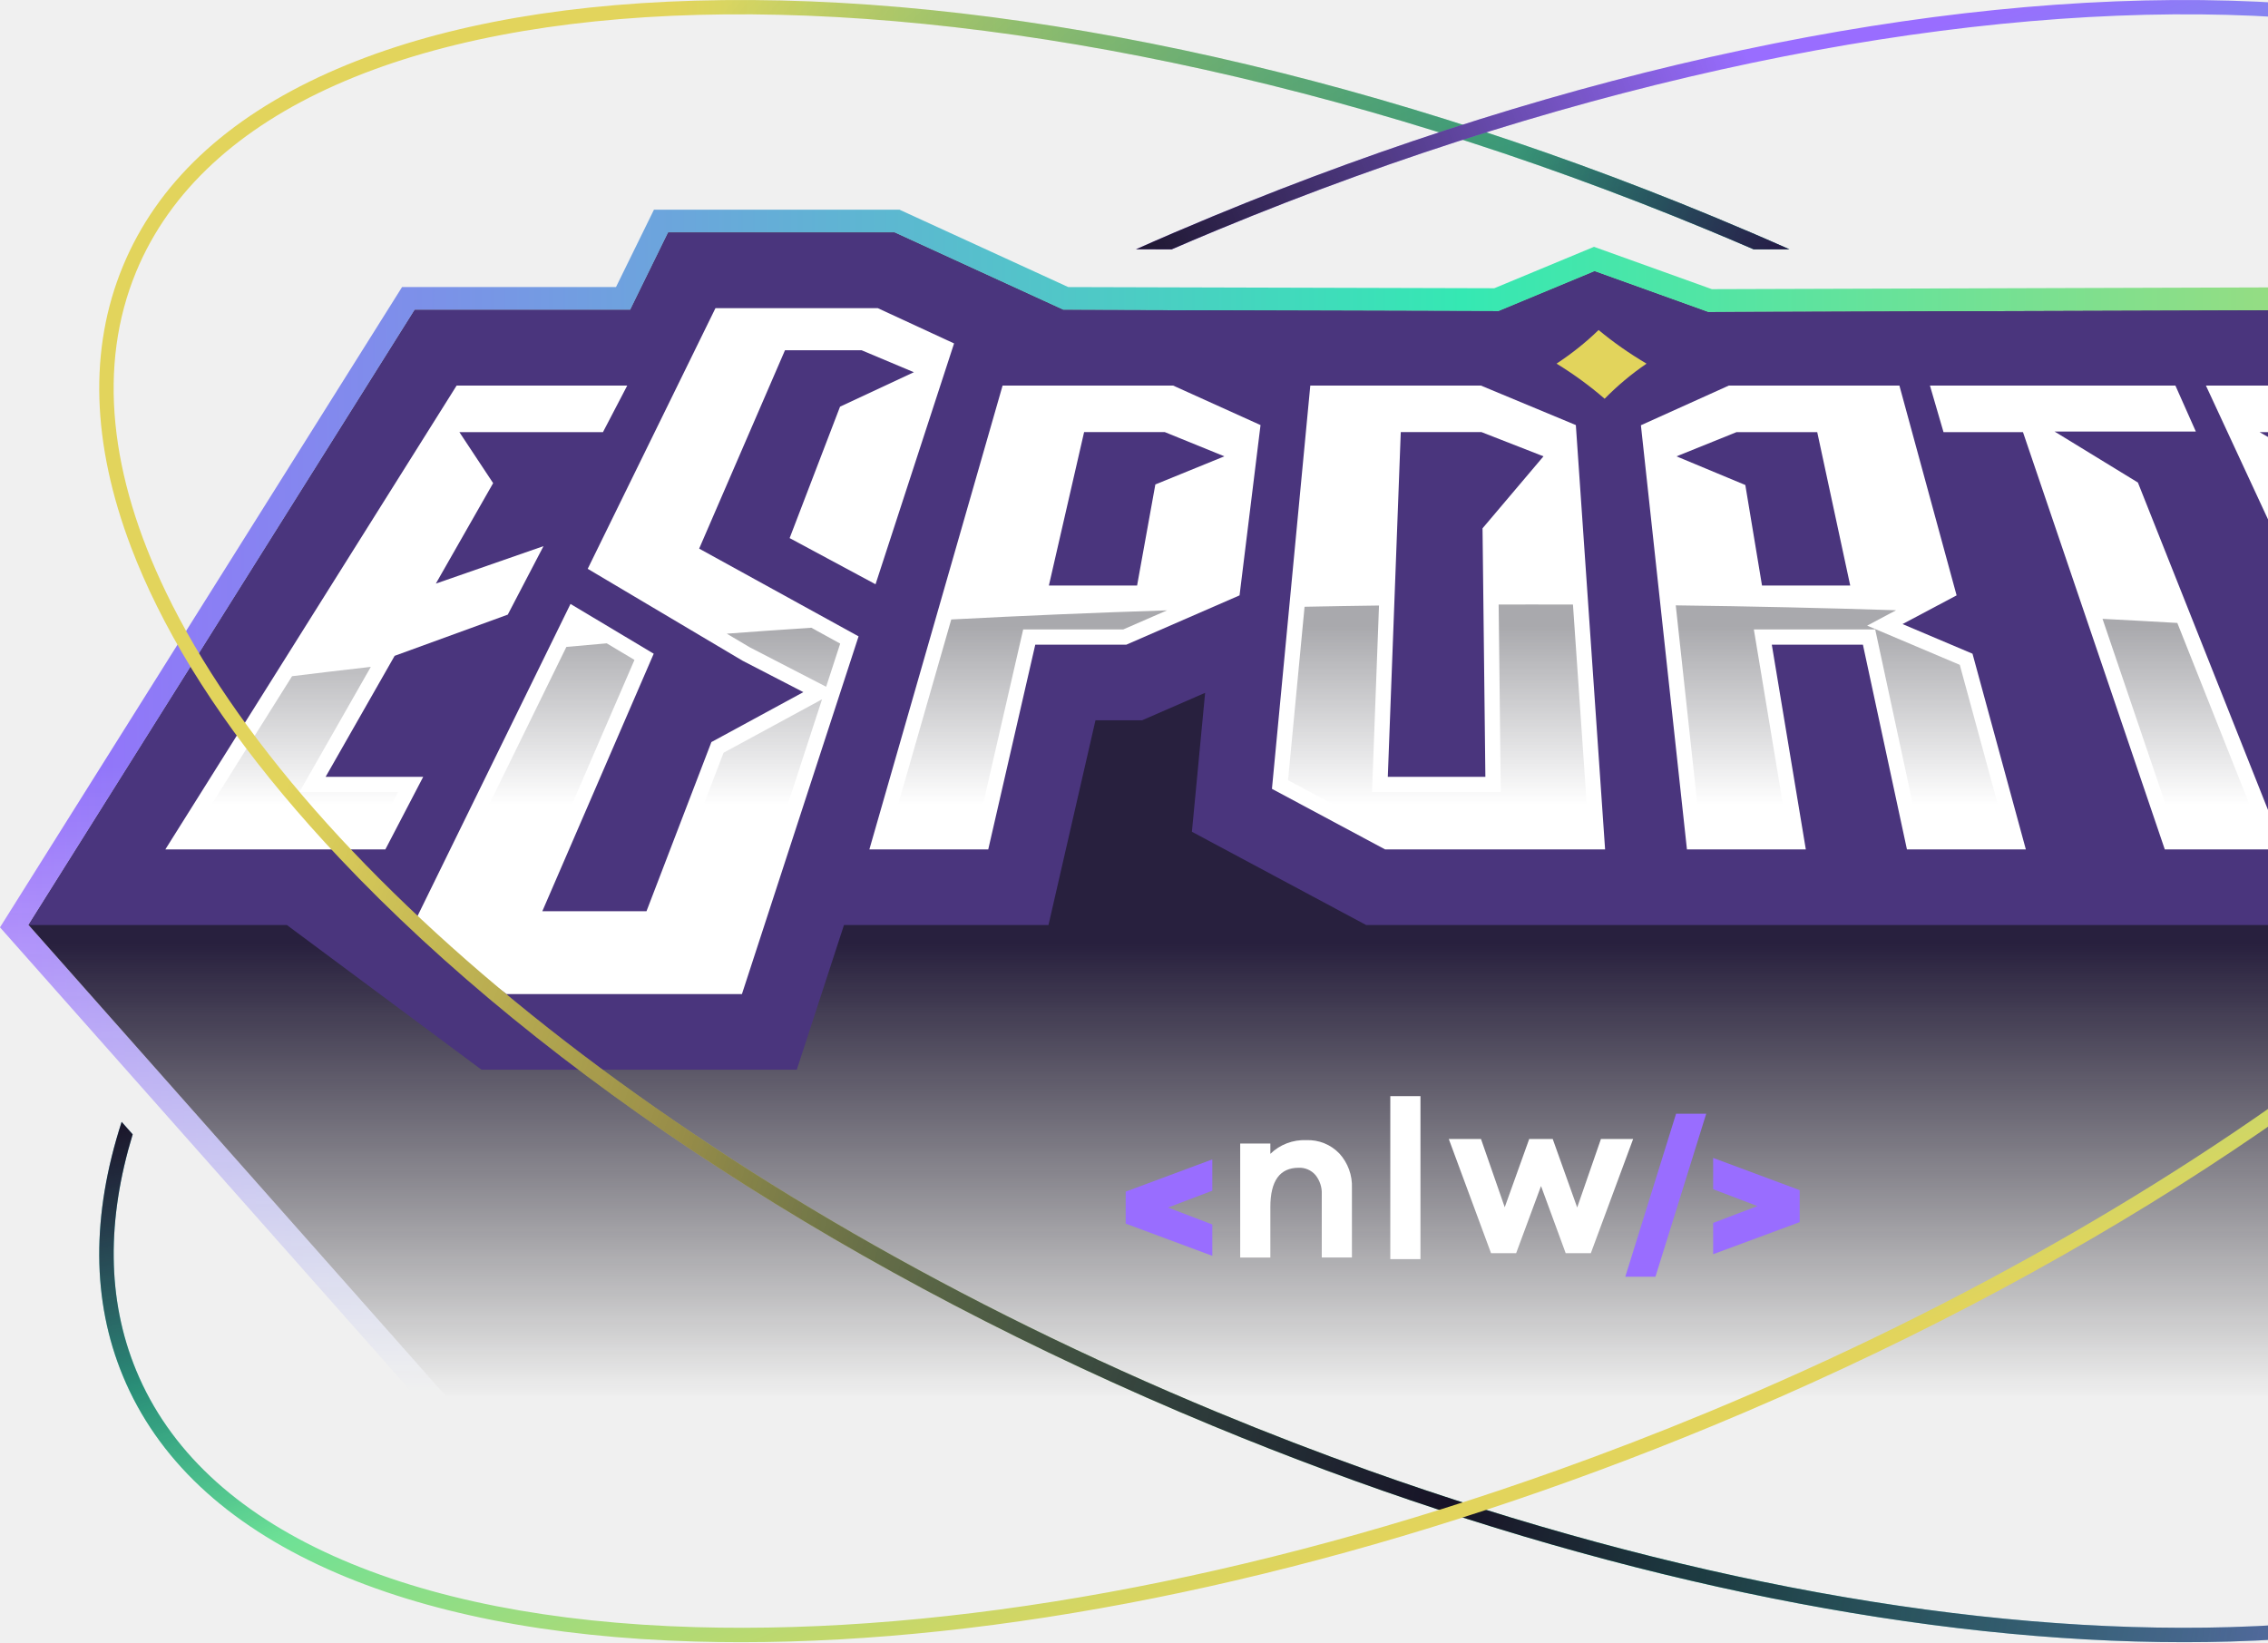
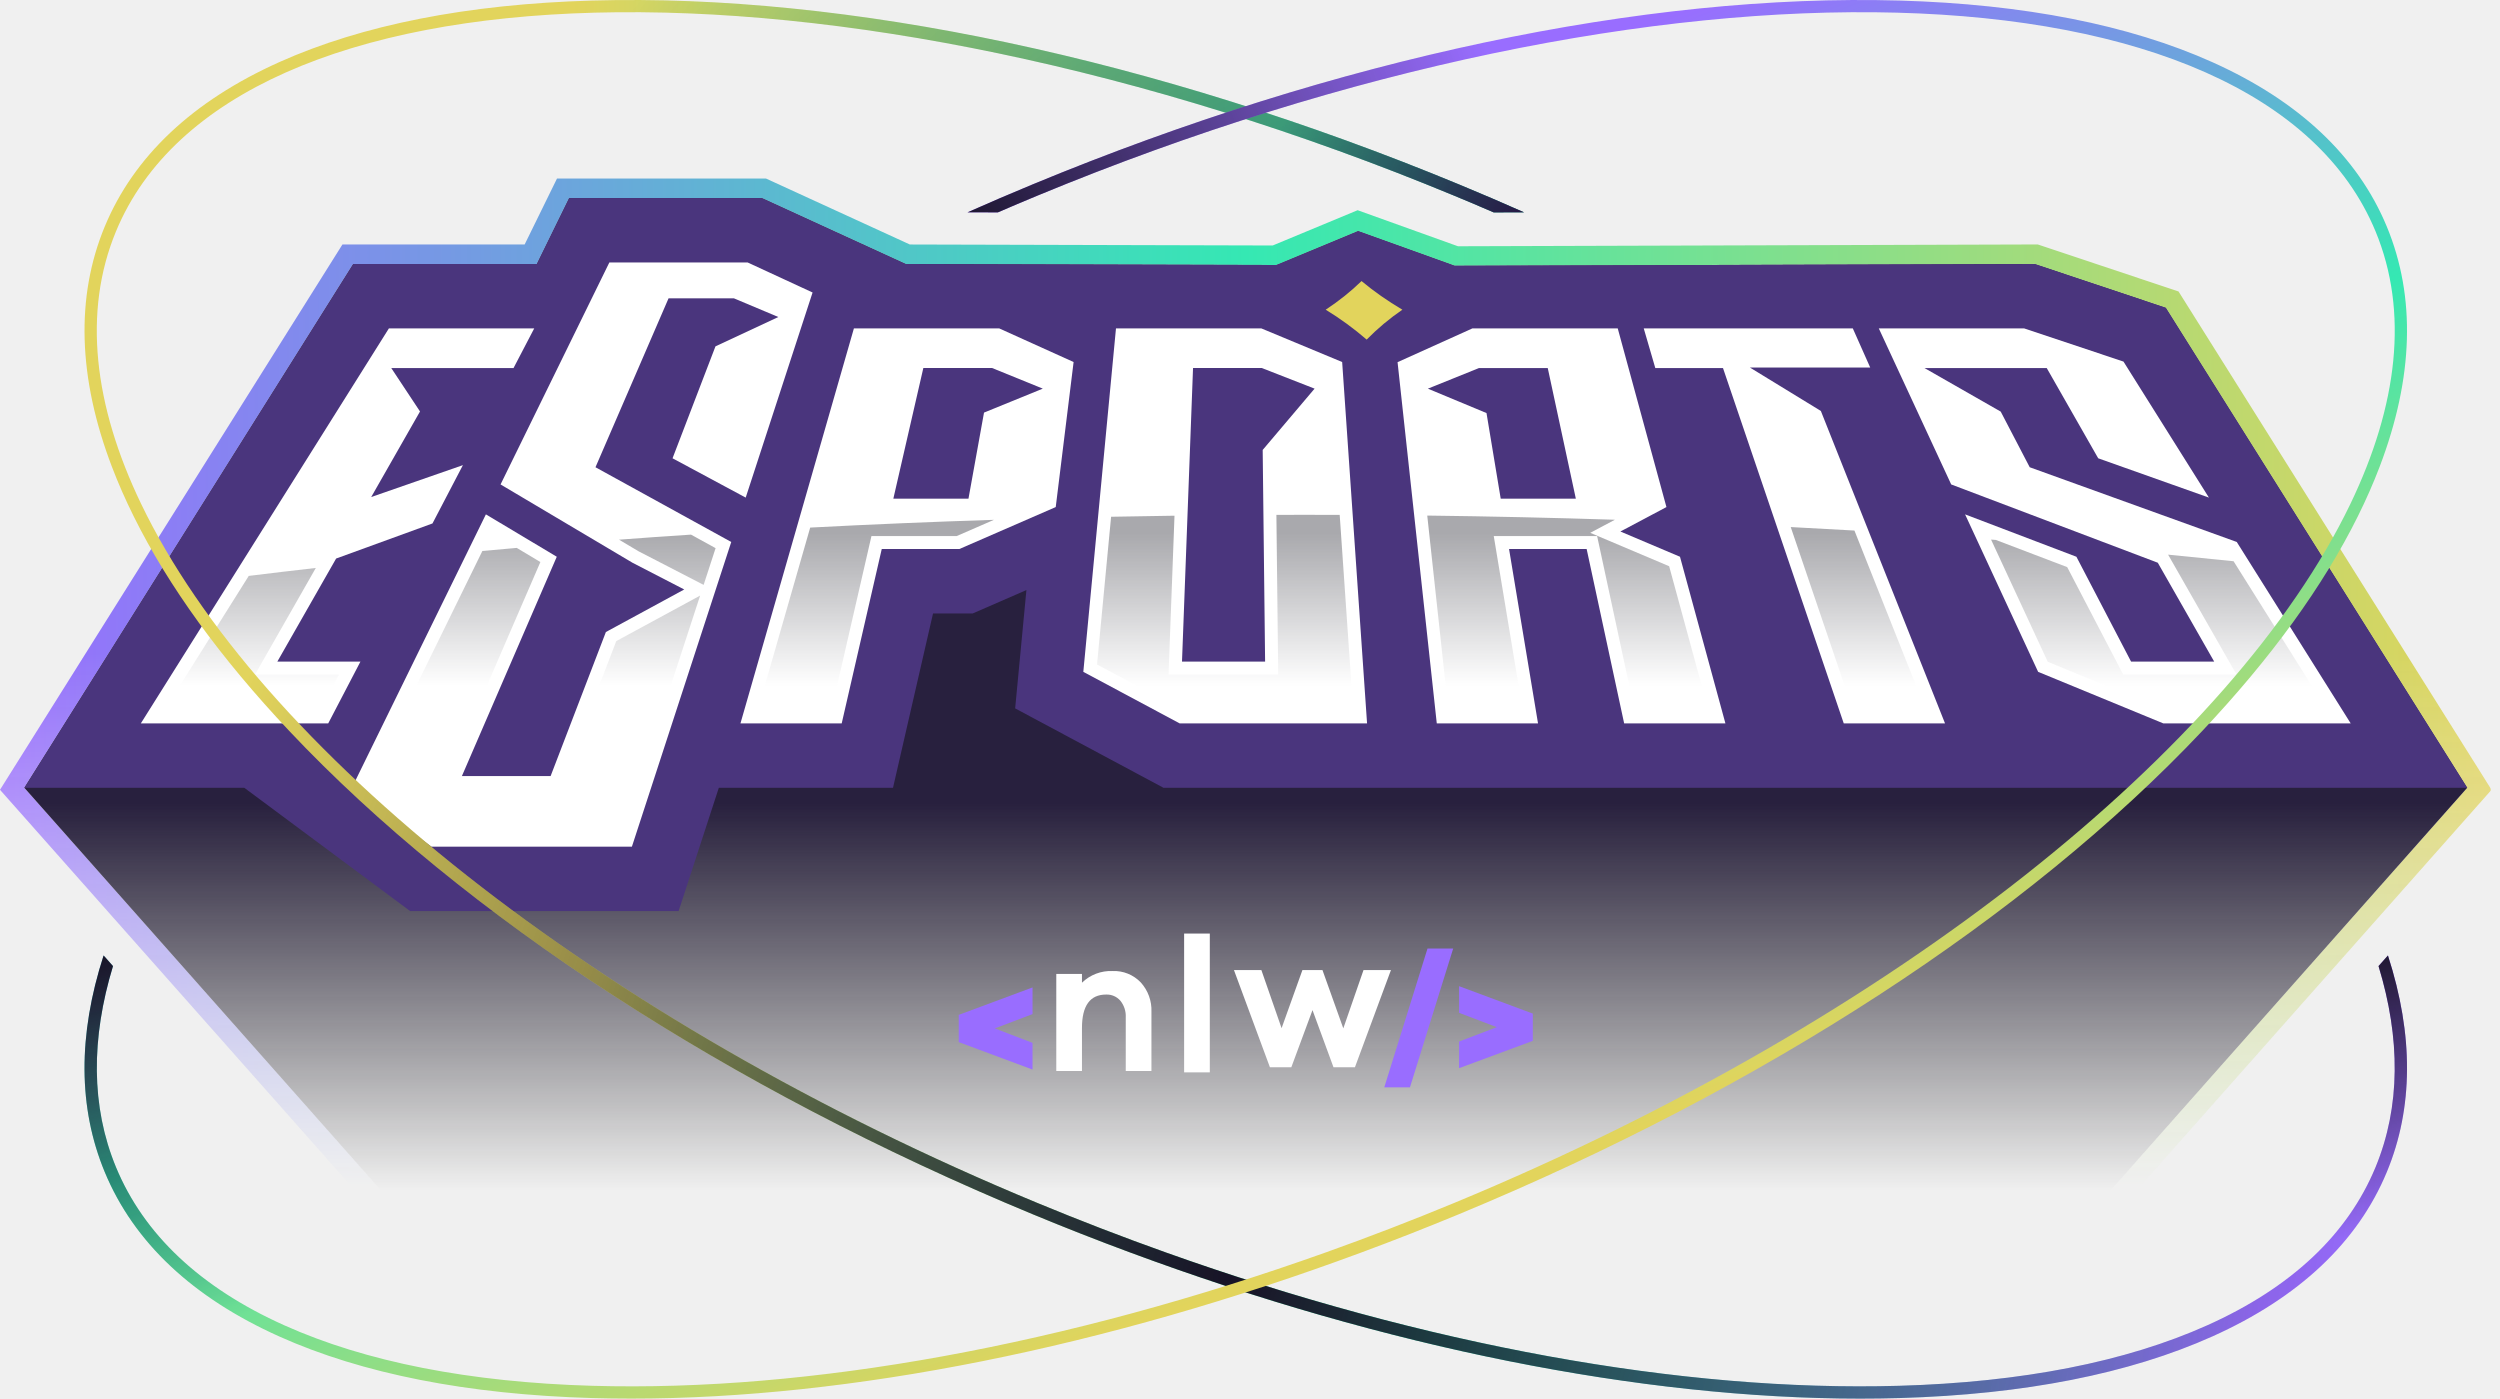
- <svg xmlns="http://www.w3.org/2000/svg" width="703" height="509" viewBox="0 0 703 509" fill="none">
-   <g clip-path="url(#clip0_6_544)">
-     <mask id="mask0_6_544" style="mask-type:alpha" maskUnits="userSpaceOnUse" x="0" y="54" width="907" height="395">
-       <rect y="54.246" width="906.458" height="394.659" fill="url(#paint0_linear_6_544)" />
+ <svg xmlns="http://www.w3.org/2000/svg" width="286" height="160" viewBox="0 0 286 160" fill="none">
+   <g clip-path="url(#clip0_4_179)">
+     <mask id="mask0_4_179" style="mask-type:alpha" maskUnits="userSpaceOnUse" x="0" y="17" width="285" height="125">
+       <rect y="17.052" width="284.938" height="124.058" fill="url(#paint0_linear_4_179)" />
    </mask>
-     <g mask="url(#mask0_6_544)">
-       <path d="M792.848 106.079L741.613 88.964L530.612 89.624L494.086 76.503L463.182 89.341L331.12 88.98L278.793 64.986H202.707L190.938 88.972H124.624L0 287.433L138.728 444.023H768.028L906.756 287.433L792.84 106.071L792.848 106.079ZM764.828 436.924H141.928L8.852 286.71L128.563 96.071H195.38L207.141 72.085H277.244L329.556 96.071L464.589 96.44L494.267 84.105L529.377 96.723L740.465 96.063L788.178 111.999L897.904 286.694L764.828 436.908V436.924Z" fill="url(#paint1_linear_6_544)" />
+     <g mask="url(#mask0_4_179)">
+       <path d="M249.225 33.345L233.12 27.965L166.793 28.173L155.312 24.048L145.597 28.084L104.085 27.97L87.636 20.428H63.719L60.02 27.968H39.175L0 90.352L43.608 139.575H241.423L285.031 90.352L249.223 33.343L249.225 33.345ZM240.418 137.344H44.614L2.783 90.125L40.413 30.199H61.416L65.113 22.659H87.149L103.593 30.199L146.04 30.315L155.369 26.438L166.406 30.404L232.759 30.197L247.757 35.206L282.249 90.12L240.418 137.339V137.344Z" fill="url(#paint1_linear_4_179)" />
    </g>
-     <path d="M897.912 286.709L764.828 436.915H141.928L8.852 286.709L128.563 96.07H195.38L207.141 72.084H277.244L329.564 96.07L464.589 96.447L494.267 84.112L529.377 96.731L740.465 96.07L788.178 112.014L897.912 286.709Z" fill="url(#paint2_linear_6_544)" />
-     <path d="M897.894 286.709L788.184 112.014L740.455 96.078L529.383 96.722L494.273 84.104L464.579 96.439L329.554 96.078L277.242 72.092H207.147L195.386 96.078H128.577L8.858 286.709H88.914L149.253 331.56H246.974L261.605 286.709H324.994L339.562 223.249H354.02L373.548 214.743L369.452 257.809L423.447 286.709H897.894Z" fill="#4A357D" />
-     <path d="M51.251 263.274H119.451L131.173 240.789H100.929L122.328 203.273L157.392 190.505L168.469 169.279L135.096 180.89L152.856 149.75L142.392 133.94H161.881H186.897L194.421 119.514H141.535L51.251 263.274Z" fill="white" />
-     <path d="M221.764 95.519L182.172 176.306L230.176 204.797L249.012 214.53L220.506 230.01L200.388 282.44H168.099L202.628 202.62L176.834 187.195L128.067 286.685L156.991 308.124H229.971L266.127 197.242L216.716 170.048L243.313 108.57H267.086L283.266 115.37L260.38 126.054L244.759 166.786L271.387 181.094L295.727 106.447L272.094 95.519H221.764Z" fill="white" />
-     <path d="M310.766 119.513L269.476 263.272H306.324L320.9 199.812H349.139L384.218 184.537L390.72 131.753L363.644 119.513H310.758H310.766ZM358.117 150.165L352.457 181.494H325.114L336.034 133.931H361.05L379.509 141.439L358.117 150.158V150.165Z" fill="white" />
-     <path d="M406.145 119.513L394.258 244.506L429.322 263.272H497.522L488.457 131.753L459.039 119.513H406.153H406.145ZM459.534 163.743L460.415 240.78H430.171L434.188 133.931H459.204L478.426 141.439L459.542 163.743H459.534Z" fill="white" />
-     <path d="M508.623 131.808L522.892 263.272H559.74L549.197 199.812H577.436L591.084 263.272H627.94L611.407 202.619L589.716 193.436L606.478 184.537L588.749 119.513H535.864L508.623 131.808ZM573.506 181.494H546.162L540.989 150.331L519.653 141.447L538.261 133.939H563.277L573.506 181.502V181.494Z" fill="white" />
-     <path d="M602.421 133.939H627.051L671.006 263.272H707.862L662.673 149.56L636.863 133.766H680.637L674.3 119.513H598.215L602.421 133.939Z" fill="white" />
-     <path d="M803.901 181.094L772.808 131.588L736.644 119.513H683.758L710.11 176.306L785.292 204.797L805.827 240.788H775.575L755.677 202.619L715.158 187.194L741.746 244.506L787.305 263.272H855.505L814.035 197.242L738.688 170.048L728.129 149.796L700.385 133.939H744.875L763.609 166.785L803.901 181.094Z" fill="white" />
-     <path d="M495.507 102.287C491.646 106.053 487.275 109.544 482.472 112.712C487.723 115.912 492.716 119.559 497.378 123.592C501.332 119.559 505.687 115.912 510.373 112.712C505.011 109.544 500.027 106.053 495.507 102.287Z" fill="#E2D45C" />
-     <path d="M92.809 245.505L114.94 206.7C106.732 207.635 98.595 208.594 90.529 209.593L59.782 258.555H116.591L123.391 245.505H92.809Z" fill="url(#paint3_linear_6_544)" />
-     <path d="M251.482 194.568C242.693 195.142 233.958 195.755 225.279 196.408L232.465 200.669L256.074 212.862L260.429 199.489L251.482 194.568ZM224.281 233.318L203.636 287.156H160.923L196.662 204.544L188.062 199.403C183.879 199.765 179.705 200.134 175.554 200.519L134.036 285.229L158.549 303.406H226.545L254.8 216.754L224.281 233.318Z" fill="url(#paint4_linear_6_544)" />
-     <path d="M361.745 189.183L348.168 195.095H317.153L302.577 258.555H275.745L294.857 192.005C316.854 190.85 339.158 189.906 361.745 189.183Z" fill="url(#paint5_linear_6_544)" />
-     <path d="M492.467 258.555H430.509L399.251 241.834L404.369 188.067C412.034 187.91 419.723 187.784 427.443 187.682L425.273 245.505H465.187L464.527 187.375C468.056 187.367 471.594 187.36 475.14 187.36C479.291 187.36 483.434 187.367 487.561 187.383L492.467 258.555Z" fill="url(#paint6_linear_6_544)" />
-     <path d="M621.77 258.555H594.898L581.25 195.095H543.632L554.174 258.555H527.122L519.426 187.634C542.445 187.917 565.22 188.428 587.72 189.151L578.75 193.916L607.461 206.07L621.77 258.555Z" fill="url(#paint7_linear_6_544)" />
-     <path d="M674.893 193.082C667.204 192.634 659.476 192.209 651.709 191.816L674.39 258.555H700.915L674.893 193.082Z" fill="url(#paint8_linear_6_544)" />
-     <path fill-rule="evenodd" clip-rule="evenodd" d="M375.776 369.061V359.36L348.976 369.329H348.921V379.282H348.976L375.776 389.25V379.533L362.042 374.282L375.776 369.061Z" fill="#996DFF" />
-     <path fill-rule="evenodd" clip-rule="evenodd" d="M531.016 388.747V379.046L544.742 373.826L531.016 368.606V358.904L557.777 368.865H557.84V378.826H557.777L531.016 388.739V388.747ZM519.522 345.201L503.783 395.721H513.13L528.869 345.201H519.522Z" fill="#996DFF" />
-     <path fill-rule="evenodd" clip-rule="evenodd" d="M415.157 357.528C417.815 360.453 419.214 364.305 419.049 368.251V389.769H409.701V370.225C409.811 368.047 409.112 365.909 407.752 364.21C406.454 362.701 404.536 361.868 402.547 361.954C396.698 361.954 393.766 366.011 393.766 374.132V389.777H384.418V354.446H393.766V357.638C396.729 354.753 400.755 353.22 404.89 353.393C408.742 353.228 412.484 354.737 415.149 357.528H415.157Z" fill="white" />
-     <path fill-rule="evenodd" clip-rule="evenodd" d="M430.943 339.753V390.272H440.291V339.753H430.943Z" fill="white" />
-     <path fill-rule="evenodd" clip-rule="evenodd" d="M493.105 388.425H485.306L477.664 367.615L469.952 388.425H462.169L449.071 353.031H459.055L466.414 374.195L474.001 353.031H481.288L488.875 374.266L496.234 353.031H506.218L493.105 388.425Z" fill="white" />
-     <path d="M38.107 82.486C48.689 56.927 70.057 36.785 101.598 22.627C131.819 9.057 170.113 1.51 215.405 0.205C308.252 -2.476 420.336 21.282 530.99 67.124C538.946 70.418 546.832 73.799 554.631 77.266L543.601 77.297C538.868 75.245 534.096 73.225 529.284 71.236C302.576 -22.665 84.075 -16.855 42.219 84.192C30.096 113.453 34.097 147.534 51.409 183.477C93.855 271.67 216.395 371.051 377.466 437.765C393.048 444.22 408.646 450.226 424.22 455.784C518.71 489.527 612.037 506.626 691.22 504.338C735.93 503.049 773.643 495.635 803.329 482.31C833.809 468.63 854.398 449.283 864.532 424.809C873.675 402.725 873.644 377.898 865.633 351.593L869.053 347.733C878.44 376.727 878.314 403.197 868.652 426.515C858.062 452.074 836.702 472.215 805.152 486.374C774.932 499.944 736.645 507.491 691.354 508.796C686.621 508.93 681.841 509 677.014 509C597.194 509 504.481 490.392 411.201 455.784C399.385 451.405 387.569 446.767 375.76 441.877C265.107 396.043 169.052 333.597 105.293 266.041C80.222 239.477 61.228 213.266 48.642 187.88C45.607 181.771 42.95 175.718 40.67 169.719C28.382 137.4 27.517 108.052 38.107 82.486Z" fill="url(#paint9_linear_6_544)" />
-     <path d="M38.107 82.486C48.689 56.927 70.057 36.785 101.598 22.627C131.819 9.057 170.113 1.51 215.405 0.205C308.252 -2.476 420.336 21.282 530.99 67.124C538.946 70.418 546.832 73.799 554.631 77.266L543.601 77.297C538.868 75.245 534.096 73.225 529.284 71.236C302.576 -22.665 84.075 -16.855 42.219 84.192C30.096 113.453 34.097 147.534 51.409 183.477C93.855 271.67 216.395 371.051 377.466 437.765C393.048 444.22 408.646 450.226 424.22 455.784C518.71 489.527 612.037 506.626 691.22 504.338C735.93 503.049 773.643 495.635 803.329 482.31C833.809 468.63 854.398 449.283 864.532 424.809C873.675 402.725 873.644 377.898 865.633 351.593L869.053 347.733C878.44 376.727 878.314 403.197 868.652 426.515C858.062 452.074 836.702 472.215 805.152 486.374C774.932 499.944 736.645 507.491 691.354 508.796C686.621 508.93 681.841 509 677.014 509C597.194 509 504.481 490.392 411.201 455.784C399.385 451.405 387.569 446.767 375.76 441.877C265.107 396.043 169.052 333.597 105.293 266.041C80.222 239.477 61.228 213.266 48.642 187.88C45.607 181.771 42.95 175.718 40.67 169.719C28.382 137.4 27.517 108.052 38.107 82.486Z" fill="url(#paint10_radial_6_544)" />
-     <path d="M38.107 82.486C48.689 56.927 70.057 36.785 101.598 22.627C131.819 9.057 170.113 1.51 215.405 0.205C308.252 -2.476 420.336 21.282 530.99 67.124C538.946 70.418 546.832 73.799 554.631 77.266L543.601 77.297C538.868 75.245 534.096 73.225 529.284 71.236C302.576 -22.665 84.075 -16.855 42.219 84.192C30.096 113.453 34.097 147.534 51.409 183.477C93.855 271.67 216.395 371.051 377.466 437.765C393.048 444.22 408.646 450.226 424.22 455.784C518.71 489.527 612.037 506.626 691.22 504.338C735.93 503.049 773.643 495.635 803.329 482.31C833.809 468.63 854.398 449.283 864.532 424.809C873.675 402.725 873.644 377.898 865.633 351.593L869.053 347.733C878.44 376.727 878.314 403.197 868.652 426.515C858.062 452.074 836.702 472.215 805.152 486.374C774.932 499.944 736.645 507.491 691.354 508.796C686.621 508.93 681.841 509 677.014 509C597.194 509 504.481 490.392 411.201 455.784C399.385 451.405 387.569 446.767 375.76 441.877C265.107 396.043 169.052 333.597 105.293 266.041C80.222 239.477 61.228 213.266 48.642 187.88C45.607 181.771 42.95 175.718 40.67 169.719C28.382 137.4 27.517 108.052 38.107 82.486Z" fill="url(#paint11_radial_6_544)" />
-     <path d="M38.107 82.486C48.689 56.927 70.057 36.785 101.598 22.627C131.819 9.057 170.113 1.51 215.405 0.205C308.252 -2.476 420.336 21.282 530.99 67.124C538.946 70.418 546.832 73.799 554.631 77.266L543.601 77.297C538.868 75.245 534.096 73.225 529.284 71.236C302.576 -22.665 84.075 -16.855 42.219 84.192C30.096 113.453 34.097 147.534 51.409 183.477C93.855 271.67 216.395 371.051 377.466 437.765C393.048 444.22 408.646 450.226 424.22 455.784C518.71 489.527 612.037 506.626 691.22 504.338C735.93 503.049 773.643 495.635 803.329 482.31C833.809 468.63 854.398 449.283 864.532 424.809C873.675 402.725 873.644 377.898 865.633 351.593L869.053 347.733C878.44 376.727 878.314 403.197 868.652 426.515C858.062 452.074 836.702 472.215 805.152 486.374C774.932 499.944 736.645 507.491 691.354 508.796C686.621 508.93 681.841 509 677.014 509C597.194 509 504.481 490.392 411.201 455.784C399.385 451.405 387.569 446.767 375.76 441.877C265.107 396.043 169.052 333.597 105.293 266.041C80.222 239.477 61.228 213.266 48.642 187.88C45.607 181.771 42.95 175.718 40.67 169.719C28.382 137.4 27.517 108.052 38.107 82.486Z" fill="url(#paint12_radial_6_544)" />
-     <path d="M868.651 82.486C858.069 56.927 836.701 36.785 805.16 22.627C774.939 9.057 736.645 1.51 691.353 0.205C598.506 -2.476 486.422 21.282 375.768 67.124C367.812 70.418 359.926 73.799 352.128 77.266L363.158 77.297C367.89 75.245 372.662 73.225 377.474 71.236C604.182 -22.665 822.684 -16.855 864.54 84.192C876.662 113.453 872.661 147.534 855.349 183.477C812.904 271.67 690.363 371.051 529.292 437.765C513.71 444.22 498.112 450.226 482.538 455.784C388.048 489.527 294.721 506.626 215.538 504.338C170.828 503.049 133.115 495.635 103.43 482.31C72.95 468.63 52.36 449.283 42.226 424.809C33.083 402.725 33.114 377.898 41.125 351.593L37.706 347.733C28.319 376.727 28.444 403.197 38.106 426.515C48.696 452.074 70.056 472.215 101.606 486.374C131.826 499.944 170.113 507.491 215.404 508.796C220.137 508.93 224.917 509 229.744 509C309.564 509 402.278 490.392 495.557 455.784C507.373 451.405 519.189 446.767 530.998 441.877C641.651 396.043 737.706 333.597 801.465 266.041C826.536 239.477 845.53 213.266 858.116 187.88C861.151 181.771 863.808 175.718 866.088 169.719C878.376 137.4 879.241 108.052 868.651 82.486Z" fill="url(#paint13_linear_6_544)" />
-     <path d="M868.651 82.486C858.069 56.927 836.701 36.785 805.16 22.627C774.939 9.057 736.645 1.51 691.353 0.205C598.506 -2.476 486.422 21.282 375.768 67.124C367.812 70.418 359.926 73.799 352.128 77.266L363.158 77.297C367.89 75.245 372.662 73.225 377.474 71.236C604.182 -22.665 822.684 -16.855 864.54 84.192C876.662 113.453 872.661 147.534 855.349 183.477C812.904 271.67 690.363 371.051 529.292 437.765C513.71 444.22 498.112 450.226 482.538 455.784C388.048 489.527 294.721 506.626 215.538 504.338C170.828 503.049 133.115 495.635 103.43 482.31C72.95 468.63 52.36 449.283 42.226 424.809C33.083 402.725 33.114 377.898 41.125 351.593L37.706 347.733C28.319 376.727 28.444 403.197 38.106 426.515C48.696 452.074 70.056 472.215 101.606 486.374C131.826 499.944 170.113 507.491 215.404 508.796C220.137 508.93 224.917 509 229.744 509C309.564 509 402.278 490.392 495.557 455.784C507.373 451.405 519.189 446.767 530.998 441.877C641.651 396.043 737.706 333.597 801.465 266.041C826.536 239.477 845.53 213.266 858.116 187.88C861.151 181.771 863.808 175.718 866.088 169.719C878.376 137.4 879.241 108.052 868.651 82.486Z" fill="url(#paint14_radial_6_544)" />
-     <path d="M868.651 82.486C858.069 56.927 836.701 36.785 805.16 22.627C774.939 9.057 736.645 1.51 691.353 0.205C598.506 -2.476 486.422 21.282 375.768 67.124C367.812 70.418 359.926 73.799 352.128 77.266L363.158 77.297C367.89 75.245 372.662 73.225 377.474 71.236C604.182 -22.665 822.684 -16.855 864.54 84.192C876.662 113.453 872.661 147.534 855.349 183.477C812.904 271.67 690.363 371.051 529.292 437.765C513.71 444.22 498.112 450.226 482.538 455.784C388.048 489.527 294.721 506.626 215.538 504.338C170.828 503.049 133.115 495.635 103.43 482.31C72.95 468.63 52.36 449.283 42.226 424.809C33.083 402.725 33.114 377.898 41.125 351.593L37.706 347.733C28.319 376.727 28.444 403.197 38.106 426.515C48.696 452.074 70.056 472.215 101.606 486.374C131.826 499.944 170.113 507.491 215.404 508.796C220.137 508.93 224.917 509 229.744 509C309.564 509 402.278 490.392 495.557 455.784C507.373 451.405 519.189 446.767 530.998 441.877C641.651 396.043 737.706 333.597 801.465 266.041C826.536 239.477 845.53 213.266 858.116 187.88C861.151 181.771 863.808 175.718 866.088 169.719C878.376 137.4 879.241 108.052 868.651 82.486Z" fill="url(#paint15_radial_6_544)" />
+     <path d="M282.251 90.125L240.418 137.341H44.614L2.783 90.125L40.413 30.199H61.416L65.113 22.659H87.149L103.596 30.199L146.04 30.317L155.369 26.44L166.405 30.407L232.759 30.199L247.757 35.211L282.251 90.125Z" fill="url(#paint2_linear_4_179)" />
+     <path d="M282.246 90.125L247.759 35.211L232.756 30.201L166.407 30.404L155.371 26.438L146.037 30.315L103.593 30.201L87.149 22.661H65.115L61.418 30.201H40.417L2.785 90.125H27.95L46.916 104.223H77.634L82.233 90.125H102.159L106.739 70.177H111.283L117.422 67.503L116.134 81.04L133.107 90.125H282.246Z" fill="#4A357D" />
+     <path d="M16.11 82.758H37.548L41.233 75.69H31.726L38.453 63.897L49.475 59.884L52.957 53.211L42.466 56.861L48.049 47.073L44.76 42.103H50.886H58.749L61.115 37.568H44.49L16.11 82.758Z" fill="white" />
+     <path d="M69.71 30.026L57.264 55.42L72.354 64.376L78.275 67.436L69.314 72.302L62.99 88.783H52.841L63.695 63.692L55.586 58.843L40.257 90.117L49.349 96.856H72.29L83.655 62.002L68.123 53.453L76.483 34.128H83.957L89.042 36.266L81.849 39.624L76.938 52.428L85.308 56.925L92.959 33.461L85.531 30.026H69.71Z" fill="white" />
+     <path d="M97.687 37.568L84.708 82.757H96.291L100.872 62.809H109.749L120.776 58.008L122.82 41.416L114.309 37.568H97.684H97.687ZM112.571 47.203L110.792 57.051H102.197L105.63 42.1H113.493L119.296 44.46L112.571 47.201V47.203Z" fill="white" />
+     <path d="M127.668 37.568L123.932 76.859L134.954 82.757H156.392L153.543 41.416L144.295 37.568H127.671H127.668ZM144.451 51.471L144.728 75.687H135.221L136.483 42.1H144.347L150.389 44.46L144.453 51.471H144.451Z" fill="white" />
+     <path d="M159.881 41.433L164.367 82.757H175.95L172.636 62.809H181.513L185.803 82.757H197.388L192.191 63.692L185.373 60.805L190.641 58.008L185.069 37.568H168.444L159.881 41.433ZM180.277 57.051H171.682L170.056 47.255L163.349 44.463L169.198 42.103H177.062L180.277 57.054V57.051Z" fill="white" />
+     <path d="M189.366 42.103H197.109L210.925 82.757H222.511L208.306 47.013L200.193 42.048H213.953L211.961 37.568H188.044L189.366 42.103Z" fill="white" />
+     <path d="M252.7 56.925L242.926 41.364L231.558 37.568H214.934L223.217 55.42L246.85 64.376L253.305 75.69H243.796L237.541 63.692L224.804 58.843L233.162 76.859L247.483 82.757H268.921L255.885 62.001L232.2 53.453L228.882 47.087L220.16 42.103H234.145L240.034 52.428L252.7 56.925Z" fill="white" />
+     <path d="M155.759 32.153C154.545 33.337 153.171 34.434 151.661 35.43C153.312 36.436 154.881 37.583 156.347 38.85C157.59 37.583 158.959 36.436 160.432 35.43C158.746 34.434 157.179 33.337 155.759 32.153Z" fill="#E2D45C" />
+     <path d="M29.174 77.172L36.13 64.974C33.55 65.268 30.992 65.57 28.457 65.884L18.792 81.275H36.649L38.787 77.172H29.174Z" fill="url(#paint3_linear_4_179)" />
+     <path d="M79.051 61.161C76.288 61.341 73.543 61.534 70.815 61.739L73.073 63.079L80.495 66.912L81.864 62.708L79.051 61.161ZM70.501 73.342L64.011 90.265H50.585L61.819 64.297L59.116 62.681C57.801 62.794 56.489 62.91 55.184 63.032L42.133 89.66L49.839 95.373H71.213L80.094 68.135L70.501 73.342Z" fill="url(#paint4_linear_4_179)" />
+     <path d="M113.711 59.468L109.444 61.326H99.694L95.113 81.275H86.678L92.686 60.355C99.6 59.992 106.611 59.695 113.711 59.468Z" fill="url(#paint5_linear_4_179)" />
+     <path d="M154.803 81.275H135.327L125.501 76.018L127.11 59.117C129.519 59.068 131.936 59.028 134.363 58.996L133.681 77.172H146.228L146.02 58.9C147.13 58.897 148.242 58.895 149.356 58.895C150.661 58.895 151.963 58.897 153.261 58.902L154.803 81.275Z" fill="url(#paint6_linear_4_179)" />
+     <path d="M195.448 81.275H187.001L182.711 61.327H170.886L174.2 81.275H165.696L163.277 58.981C170.513 59.07 177.672 59.231 184.745 59.458L181.925 60.956L190.95 64.776L195.448 81.275Z" fill="url(#paint7_linear_4_179)" />
+     <path d="M212.147 60.694C209.73 60.553 207.301 60.419 204.859 60.296L211.989 81.275H220.327L212.147 60.694Z" fill="url(#paint8_linear_4_179)" />
+     <path d="M255.52 64.206C253.042 63.946 250.546 63.694 248.03 63.452L255.859 77.173H242.897L236.487 64.878L228.324 61.769C228.141 61.754 227.961 61.742 227.778 61.73L234.265 75.71L247.775 81.275H266.241L255.52 64.206Z" fill="url(#paint9_linear_4_179)" />
+     <path fill-rule="evenodd" clip-rule="evenodd" d="M118.122 116.011V112.962L109.698 116.095H109.68V119.224H109.698L118.122 122.358V119.303L113.805 117.652L118.122 116.011Z" fill="#996DFF" />
+     <path fill-rule="evenodd" clip-rule="evenodd" d="M166.92 122.2V119.15L171.235 117.509L166.92 115.868V112.819L175.333 115.95H175.352V119.081H175.333L166.92 122.197V122.2ZM163.307 108.511L158.36 124.392H161.298L166.246 108.511H163.307Z" fill="#996DFF" />
+     <path fill-rule="evenodd" clip-rule="evenodd" d="M130.501 112.386C131.337 113.305 131.776 114.516 131.725 115.757V122.521H128.786V116.377C128.821 115.693 128.601 115.02 128.173 114.487C127.766 114.012 127.163 113.75 126.537 113.777C124.699 113.777 123.777 115.053 123.777 117.605V122.523H120.839V111.417H123.777V112.421C124.709 111.514 125.974 111.032 127.274 111.086C128.485 111.034 129.661 111.509 130.499 112.386H130.501Z" fill="white" />
+     <path fill-rule="evenodd" clip-rule="evenodd" d="M135.464 106.799V122.679H138.402V106.799H135.464Z" fill="white" />
+     <path fill-rule="evenodd" clip-rule="evenodd" d="M155.003 122.098H152.552L150.15 115.557L147.726 122.098H145.279L141.162 110.972H144.3L146.613 117.625L148.998 110.972H151.289L153.674 117.647L155.987 110.972H159.126L155.003 122.098Z" fill="white" />
+     <path d="M11.979 25.929C15.305 17.895 22.022 11.563 31.937 7.112C41.436 2.847 53.474 0.475 67.711 0.064C96.897 -0.778 132.129 6.69 166.913 21.1C169.413 22.135 171.892 23.198 174.344 24.288L170.876 24.298C169.389 23.653 167.889 23.018 166.376 22.392C95.112 -7.125 26.428 -5.298 13.271 26.465C9.46 35.663 10.718 46.376 16.16 57.675C29.502 85.397 68.022 116.637 118.654 137.608C123.552 139.637 128.455 141.525 133.35 143.272C163.052 153.879 192.389 159.254 217.279 158.535C231.334 158.129 243.188 155.799 252.52 151.61C262.101 147.31 268.573 141.228 271.759 133.535C274.633 126.593 274.623 118.789 272.105 110.52L273.18 109.307C276.13 118.421 276.091 126.742 273.054 134.072C269.725 142.106 263.01 148.437 253.093 152.888C243.594 157.153 231.559 159.526 217.322 159.936C215.834 159.978 214.331 160 212.814 160C187.723 160 158.579 154.151 129.258 143.272C125.543 141.896 121.829 140.438 118.117 138.9C83.334 124.493 53.14 104.864 33.098 83.628C25.217 75.278 19.247 67.038 15.29 59.059C14.336 57.138 13.501 55.236 12.784 53.35C8.922 43.191 8.65 33.965 11.979 25.929Z" fill="url(#paint10_linear_4_179)" />
+     <path d="M11.979 25.929C15.305 17.895 22.022 11.563 31.937 7.112C41.436 2.847 53.474 0.475 67.711 0.064C96.897 -0.778 132.129 6.69 166.913 21.1C169.413 22.135 171.892 23.198 174.344 24.288L170.876 24.298C169.389 23.653 167.889 23.018 166.376 22.392C95.112 -7.125 26.428 -5.298 13.271 26.465C9.46 35.663 10.718 46.376 16.16 57.675C29.502 85.397 68.022 116.637 118.654 137.608C123.552 139.637 128.455 141.525 133.35 143.272C163.052 153.879 192.389 159.254 217.279 158.535C231.334 158.129 243.188 155.799 252.52 151.61C262.101 147.31 268.573 141.228 271.759 133.535C274.633 126.593 274.623 118.789 272.105 110.52L273.18 109.307C276.13 118.421 276.091 126.742 273.054 134.072C269.725 142.106 263.01 148.437 253.093 152.888C243.594 157.153 231.559 159.526 217.322 159.936C215.834 159.978 214.331 160 212.814 160C187.723 160 158.579 154.151 129.258 143.272C125.543 141.896 121.829 140.438 118.117 138.9C83.334 124.493 53.14 104.864 33.098 83.628C25.217 75.278 19.247 67.038 15.29 59.059C14.336 57.138 13.501 55.236 12.784 53.35C8.922 43.191 8.65 33.965 11.979 25.929Z" fill="url(#paint11_radial_4_179)" />
+     <path d="M11.979 25.929C15.305 17.895 22.022 11.563 31.937 7.112C41.436 2.847 53.474 0.475 67.711 0.064C96.897 -0.778 132.129 6.69 166.913 21.1C169.413 22.135 171.892 23.198 174.344 24.288L170.876 24.298C169.389 23.653 167.889 23.018 166.376 22.392C95.112 -7.125 26.428 -5.298 13.271 26.465C9.46 35.663 10.718 46.376 16.16 57.675C29.502 85.397 68.022 116.637 118.654 137.608C123.552 139.637 128.455 141.525 133.35 143.272C163.052 153.879 192.389 159.254 217.279 158.535C231.334 158.129 243.188 155.799 252.52 151.61C262.101 147.31 268.573 141.228 271.759 133.535C274.633 126.593 274.623 118.789 272.105 110.52L273.18 109.307C276.13 118.421 276.091 126.742 273.054 134.072C269.725 142.106 263.01 148.437 253.093 152.888C243.594 157.153 231.559 159.526 217.322 159.936C215.834 159.978 214.331 160 212.814 160C187.723 160 158.579 154.151 129.258 143.272C125.543 141.896 121.829 140.438 118.117 138.9C83.334 124.493 53.14 104.864 33.098 83.628C25.217 75.278 19.247 67.038 15.29 59.059C14.336 57.138 13.501 55.236 12.784 53.35C8.922 43.191 8.65 33.965 11.979 25.929Z" fill="url(#paint12_radial_4_179)" />
+     <path d="M11.979 25.929C15.305 17.895 22.022 11.563 31.937 7.112C41.436 2.847 53.474 0.475 67.711 0.064C96.897 -0.778 132.129 6.69 166.913 21.1C169.413 22.135 171.892 23.198 174.344 24.288L170.876 24.298C169.389 23.653 167.889 23.018 166.376 22.392C95.112 -7.125 26.428 -5.298 13.271 26.465C9.46 35.663 10.718 46.376 16.16 57.675C29.502 85.397 68.022 116.637 118.654 137.608C123.552 139.637 128.455 141.525 133.35 143.272C163.052 153.879 192.389 159.254 217.279 158.535C231.334 158.129 243.188 155.799 252.52 151.61C262.101 147.31 268.573 141.228 271.759 133.535C274.633 126.593 274.623 118.789 272.105 110.52L273.18 109.307C276.13 118.421 276.091 126.742 273.054 134.072C269.725 142.106 263.01 148.437 253.093 152.888C243.594 157.153 231.559 159.526 217.322 159.936C215.834 159.978 214.331 160 212.814 160C187.723 160 158.579 154.151 129.258 143.272C125.543 141.896 121.829 140.438 118.117 138.9C83.334 124.493 53.14 104.864 33.098 83.628C25.217 75.278 19.247 67.038 15.29 59.059C14.336 57.138 13.501 55.236 12.784 53.35C8.922 43.191 8.65 33.965 11.979 25.929Z" fill="url(#paint13_radial_4_179)" />
+     <path d="M273.053 25.929C269.727 17.895 263.01 11.563 253.095 7.112C243.596 2.847 231.558 0.475 217.321 0.064C188.136 -0.778 152.903 6.69 118.12 21.1C115.619 22.135 113.14 23.198 110.688 24.288L114.156 24.298C115.643 23.653 117.143 23.018 118.656 22.392C189.92 -7.125 258.604 -5.298 271.761 26.465C275.572 35.663 274.314 46.376 268.872 57.675C255.53 85.397 217.01 116.637 166.379 137.608C161.48 139.637 156.577 141.525 151.682 143.272C121.98 153.879 92.643 159.254 67.753 158.535C53.699 158.129 41.844 155.799 32.512 151.61C22.931 147.31 16.459 141.228 13.273 133.535C10.399 126.593 10.409 118.789 12.927 110.52L11.852 109.307C8.902 118.421 8.941 126.742 11.979 134.072C15.307 142.106 22.022 148.437 31.939 152.888C41.438 157.153 53.474 159.526 67.711 159.936C69.198 159.978 70.701 160 72.218 160C97.309 160 126.453 154.151 155.774 143.272C159.489 141.896 163.203 140.438 166.915 138.9C201.698 124.493 231.892 104.864 251.934 83.628C259.815 75.278 265.785 67.038 269.742 59.059C270.696 57.138 271.531 55.236 272.248 53.35C276.11 43.191 276.382 33.965 273.053 25.929Z" fill="url(#paint14_linear_4_179)" />
+     <path d="M273.053 25.929C269.727 17.895 263.01 11.563 253.095 7.112C243.596 2.847 231.558 0.475 217.321 0.064C188.136 -0.778 152.903 6.69 118.12 21.1C115.619 22.135 113.14 23.198 110.688 24.288L114.156 24.298C115.643 23.653 117.143 23.018 118.656 22.392C189.92 -7.125 258.604 -5.298 271.761 26.465C275.572 35.663 274.314 46.376 268.872 57.675C255.53 85.397 217.01 116.637 166.379 137.608C161.48 139.637 156.577 141.525 151.682 143.272C121.98 153.879 92.643 159.254 67.753 158.535C53.699 158.129 41.844 155.799 32.512 151.61C22.931 147.31 16.459 141.228 13.273 133.535C10.399 126.593 10.409 118.789 12.927 110.52L11.852 109.307C8.902 118.421 8.941 126.742 11.979 134.072C15.307 142.106 22.022 148.437 31.939 152.888C41.438 157.153 53.474 159.526 67.711 159.936C69.198 159.978 70.701 160 72.218 160C97.309 160 126.453 154.151 155.774 143.272C159.489 141.896 163.203 140.438 166.915 138.9C201.698 124.493 231.892 104.864 251.934 83.628C259.815 75.278 265.785 67.038 269.742 59.059C270.696 57.138 271.531 55.236 272.248 53.35C276.11 43.191 276.382 33.965 273.053 25.929Z" fill="url(#paint15_radial_4_179)" />
+     <path d="M273.053 25.929C269.727 17.895 263.01 11.563 253.095 7.112C243.596 2.847 231.558 0.475 217.321 0.064C188.136 -0.778 152.903 6.69 118.12 21.1C115.619 22.135 113.14 23.198 110.688 24.288L114.156 24.298C115.643 23.653 117.143 23.018 118.656 22.392C189.92 -7.125 258.604 -5.298 271.761 26.465C275.572 35.663 274.314 46.376 268.872 57.675C255.53 85.397 217.01 116.637 166.379 137.608C161.48 139.637 156.577 141.525 151.682 143.272C121.98 153.879 92.643 159.254 67.753 158.535C53.699 158.129 41.844 155.799 32.512 151.61C22.931 147.31 16.459 141.228 13.273 133.535C10.399 126.593 10.409 118.789 12.927 110.52L11.852 109.307C8.902 118.421 8.941 126.742 11.979 134.072C15.307 142.106 22.022 148.437 31.939 152.888C41.438 157.153 53.474 159.526 67.711 159.936C69.198 159.978 70.701 160 72.218 160C97.309 160 126.453 154.151 155.774 143.272C159.489 141.896 163.203 140.438 166.915 138.9C201.698 124.493 231.892 104.864 251.934 83.628C259.815 75.278 265.785 67.038 269.742 59.059C270.696 57.138 271.531 55.236 272.248 53.35C276.11 43.191 276.382 33.965 273.053 25.929Z" fill="url(#paint16_radial_4_179)" />
  </g>
  <defs>
-     <linearGradient id="paint0_linear_6_544" x1="453.229" y1="237.817" x2="453.229" y2="431.216" gradientUnits="userSpaceOnUse">
+     <linearGradient id="paint0_linear_4_179" x1="142.469" y1="74.756" x2="142.469" y2="135.549" gradientUnits="userSpaceOnUse">
      <stop stop-color="#D9D9D9" />
      <stop offset="1" stop-color="#D9D9D9" stop-opacity="0" />
    </linearGradient>
-     <linearGradient id="paint1_linear_6_544" x1="0" y1="254.5" x2="906.764" y2="254.5" gradientUnits="userSpaceOnUse">
+     <linearGradient id="paint1_linear_4_179" x1="0" y1="80" x2="285.034" y2="80" gradientUnits="userSpaceOnUse">
      <stop stop-color="#996DFF" />
      <stop offset="0.5" stop-color="#35E8B3" />
      <stop offset="1" stop-color="#E2D45C" />
    </linearGradient>
-     <linearGradient id="paint2_linear_6_544" x1="453.378" y1="292.393" x2="453.378" y2="433.181" gradientUnits="userSpaceOnUse">
+     <linearGradient id="paint2_linear_4_179" x1="142.516" y1="91.912" x2="142.516" y2="136.167" gradientUnits="userSpaceOnUse">
      <stop stop-color="#28203E" />
      <stop offset="1" stop-color="#121214" stop-opacity="0" />
    </linearGradient>
-     <linearGradient id="paint3_linear_6_544" x1="91.59" y1="194.105" x2="91.59" y2="249.585" gradientUnits="userSpaceOnUse">
+     <linearGradient id="paint3_linear_4_179" x1="28.791" y1="61.015" x2="28.791" y2="78.455" gradientUnits="userSpaceOnUse">
      <stop stop-color="#A9A9AD" />
      <stop offset="1" stop-color="#A9A9AD" stop-opacity="0" />
    </linearGradient>
-     <linearGradient id="paint4_linear_6_544" x1="197.236" y1="194.104" x2="197.236" y2="249.584" gradientUnits="userSpaceOnUse">
+     <linearGradient id="paint4_linear_4_179" x1="62" y1="61.015" x2="62" y2="78.455" gradientUnits="userSpaceOnUse">
      <stop stop-color="#A9A9AD" />
      <stop offset="1" stop-color="#A9A9AD" stop-opacity="0" />
    </linearGradient>
-     <linearGradient id="paint5_linear_6_544" x1="318.749" y1="194.104" x2="318.749" y2="249.585" gradientUnits="userSpaceOnUse">
+     <linearGradient id="paint5_linear_4_179" x1="100.196" y1="61.015" x2="100.196" y2="78.455" gradientUnits="userSpaceOnUse">
      <stop stop-color="#A9A9AD" />
      <stop offset="1" stop-color="#A9A9AD" stop-opacity="0" />
    </linearGradient>
-     <linearGradient id="paint6_linear_6_544" x1="445.863" y1="194.105" x2="445.863" y2="249.585" gradientUnits="userSpaceOnUse">
+     <linearGradient id="paint6_linear_4_179" x1="140.153" y1="61.015" x2="140.153" y2="78.455" gradientUnits="userSpaceOnUse">
      <stop stop-color="#A9A9AD" />
      <stop offset="1" stop-color="#A9A9AD" stop-opacity="0" />
    </linearGradient>
-     <linearGradient id="paint7_linear_6_544" x1="570.598" y1="194.104" x2="570.598" y2="249.585" gradientUnits="userSpaceOnUse">
+     <linearGradient id="paint7_linear_4_179" x1="179.363" y1="61.015" x2="179.363" y2="78.455" gradientUnits="userSpaceOnUse">
      <stop stop-color="#A9A9AD" />
      <stop offset="1" stop-color="#A9A9AD" stop-opacity="0" />
    </linearGradient>
-     <linearGradient id="paint8_linear_6_544" x1="676.316" y1="194.104" x2="676.316" y2="249.584" gradientUnits="userSpaceOnUse">
+     <linearGradient id="paint8_linear_4_179" x1="212.594" y1="61.015" x2="212.594" y2="78.455" gradientUnits="userSpaceOnUse">
      <stop stop-color="#A9A9AD" />
      <stop offset="1" stop-color="#A9A9AD" stop-opacity="0" />
    </linearGradient>
-     <linearGradient id="paint9_linear_6_544" x1="822.731" y1="364.392" x2="210.302" y2="367.536" gradientUnits="userSpaceOnUse">
+     <linearGradient id="paint9_linear_4_179" x1="247.009" y1="61.015" x2="247.009" y2="78.455" gradientUnits="userSpaceOnUse">
+       <stop stop-color="#A9A9AD" />
+       <stop offset="1" stop-color="#A9A9AD" stop-opacity="0" />
+     </linearGradient>
+     <linearGradient id="paint10_linear_4_179" x1="258.619" y1="114.544" x2="66.107" y2="115.532" gradientUnits="userSpaceOnUse">
      <stop stop-color="#996DFF" />
      <stop offset="0.5" stop-color="#35E8B3" />
      <stop offset="1" stop-color="#E2D45C" />
    </linearGradient>
-     <radialGradient id="paint10_radial_6_544" cx="0" cy="0" r="1" gradientUnits="userSpaceOnUse" gradientTransform="translate(447.786 465.138) rotate(15.7611) scale(411.689 683.642)">
+     <radialGradient id="paint11_radial_4_179" cx="0" cy="0" r="1" gradientUnits="userSpaceOnUse" gradientTransform="translate(140.758 146.212) rotate(15.7611) scale(129.411 214.897)">
      <stop stop-color="#171226" />
      <stop offset="1" stop-color="#171226" stop-opacity="0" />
    </radialGradient>
-     <radialGradient id="paint11_radial_6_544" cx="0" cy="0" r="1" gradientUnits="userSpaceOnUse" gradientTransform="translate(553.346 79.5316) rotate(-157.036) scale(92.6584 153.867)">
+     <radialGradient id="paint12_radial_4_179" cx="0" cy="0" r="1" gradientUnits="userSpaceOnUse" gradientTransform="translate(173.94 25.0002) rotate(-157.036) scale(29.1264 48.3668)">
      <stop stop-color="#261945" />
      <stop offset="1" stop-color="#261945" stop-opacity="0" />
    </radialGradient>
-     <radialGradient id="paint12_radial_6_544" cx="0" cy="0" r="1" gradientUnits="userSpaceOnUse" gradientTransform="translate(870.025 341.262) rotate(76.7293) scale(104.989 174.343)">
+     <radialGradient id="paint13_radial_4_179" cx="0" cy="0" r="1" gradientUnits="userSpaceOnUse" gradientTransform="translate(273.485 107.273) rotate(76.7293) scale(33.0025 54.8033)">
      <stop stop-color="#191326" />
      <stop offset="1" stop-color="#191326" stop-opacity="0" />
    </radialGradient>
-     <linearGradient id="paint13_linear_6_544" x1="476.706" y1="56.395" x2="613.596" y2="403.441" gradientUnits="userSpaceOnUse">
+     <linearGradient id="paint14_linear_4_179" x1="149.849" y1="17.727" x2="192.879" y2="126.818" gradientUnits="userSpaceOnUse">
      <stop stop-color="#996DFF" />
      <stop offset="0.5" stop-color="#35E8B3" />
      <stop offset="1" stop-color="#E2D45C" />
    </linearGradient>
-     <radialGradient id="paint14_radial_6_544" cx="0" cy="0" r="1" gradientUnits="userSpaceOnUse" gradientTransform="translate(343.672 87.2437) rotate(-19.3523) scale(209.458 347.821)">
+     <radialGradient id="paint15_radial_4_179" cx="0" cy="0" r="1" gradientUnits="userSpaceOnUse" gradientTransform="translate(108.03 27.4244) rotate(-19.3523) scale(65.8413 109.335)">
      <stop stop-color="#171225" />
      <stop offset="1" stop-color="#171225" stop-opacity="0" />
    </radialGradient>
-     <radialGradient id="paint15_radial_6_544" cx="0" cy="0" r="1" gradientUnits="userSpaceOnUse" gradientTransform="translate(38.0789 346.082) rotate(67.4706) scale(140.895 233.967)">
+     <radialGradient id="paint16_radial_4_179" cx="0" cy="0" r="1" gradientUnits="userSpaceOnUse" gradientTransform="translate(11.9698 108.788) rotate(67.4706) scale(44.2891 73.5456)">
      <stop stop-color="#191327" />
      <stop offset="1" stop-color="#191327" stop-opacity="0" />
    </radialGradient>
-     <clipPath id="clip0_6_544">
-       <rect width="906.764" height="509" fill="white" />
+     <clipPath id="clip0_4_179">
+       <rect width="285.034" height="160" fill="white" />
    </clipPath>
  </defs>
</svg>
